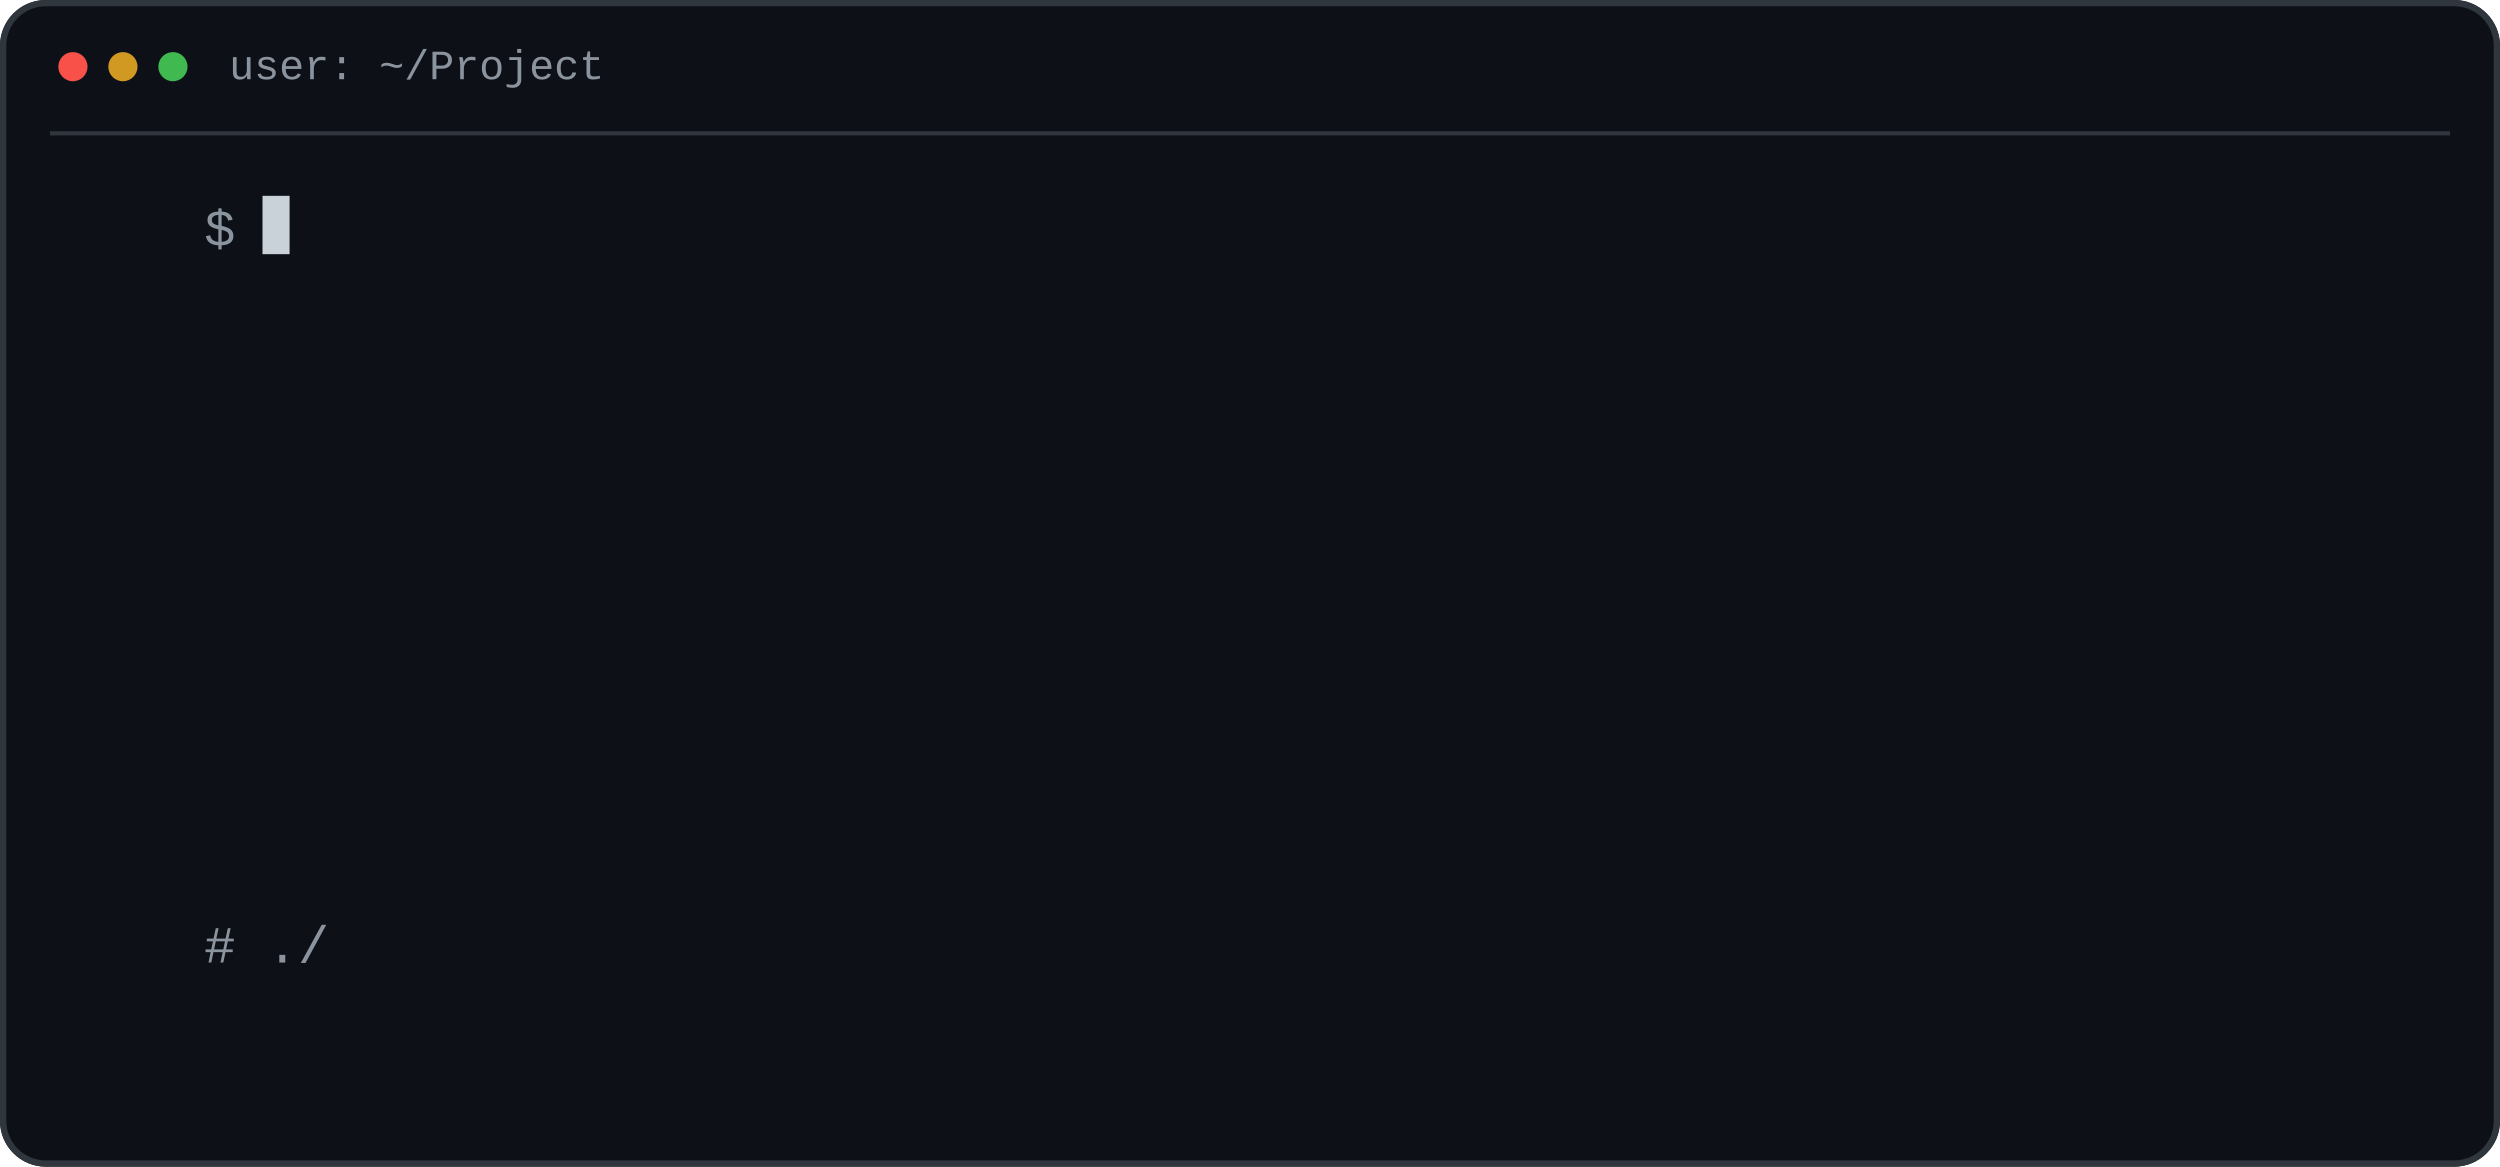
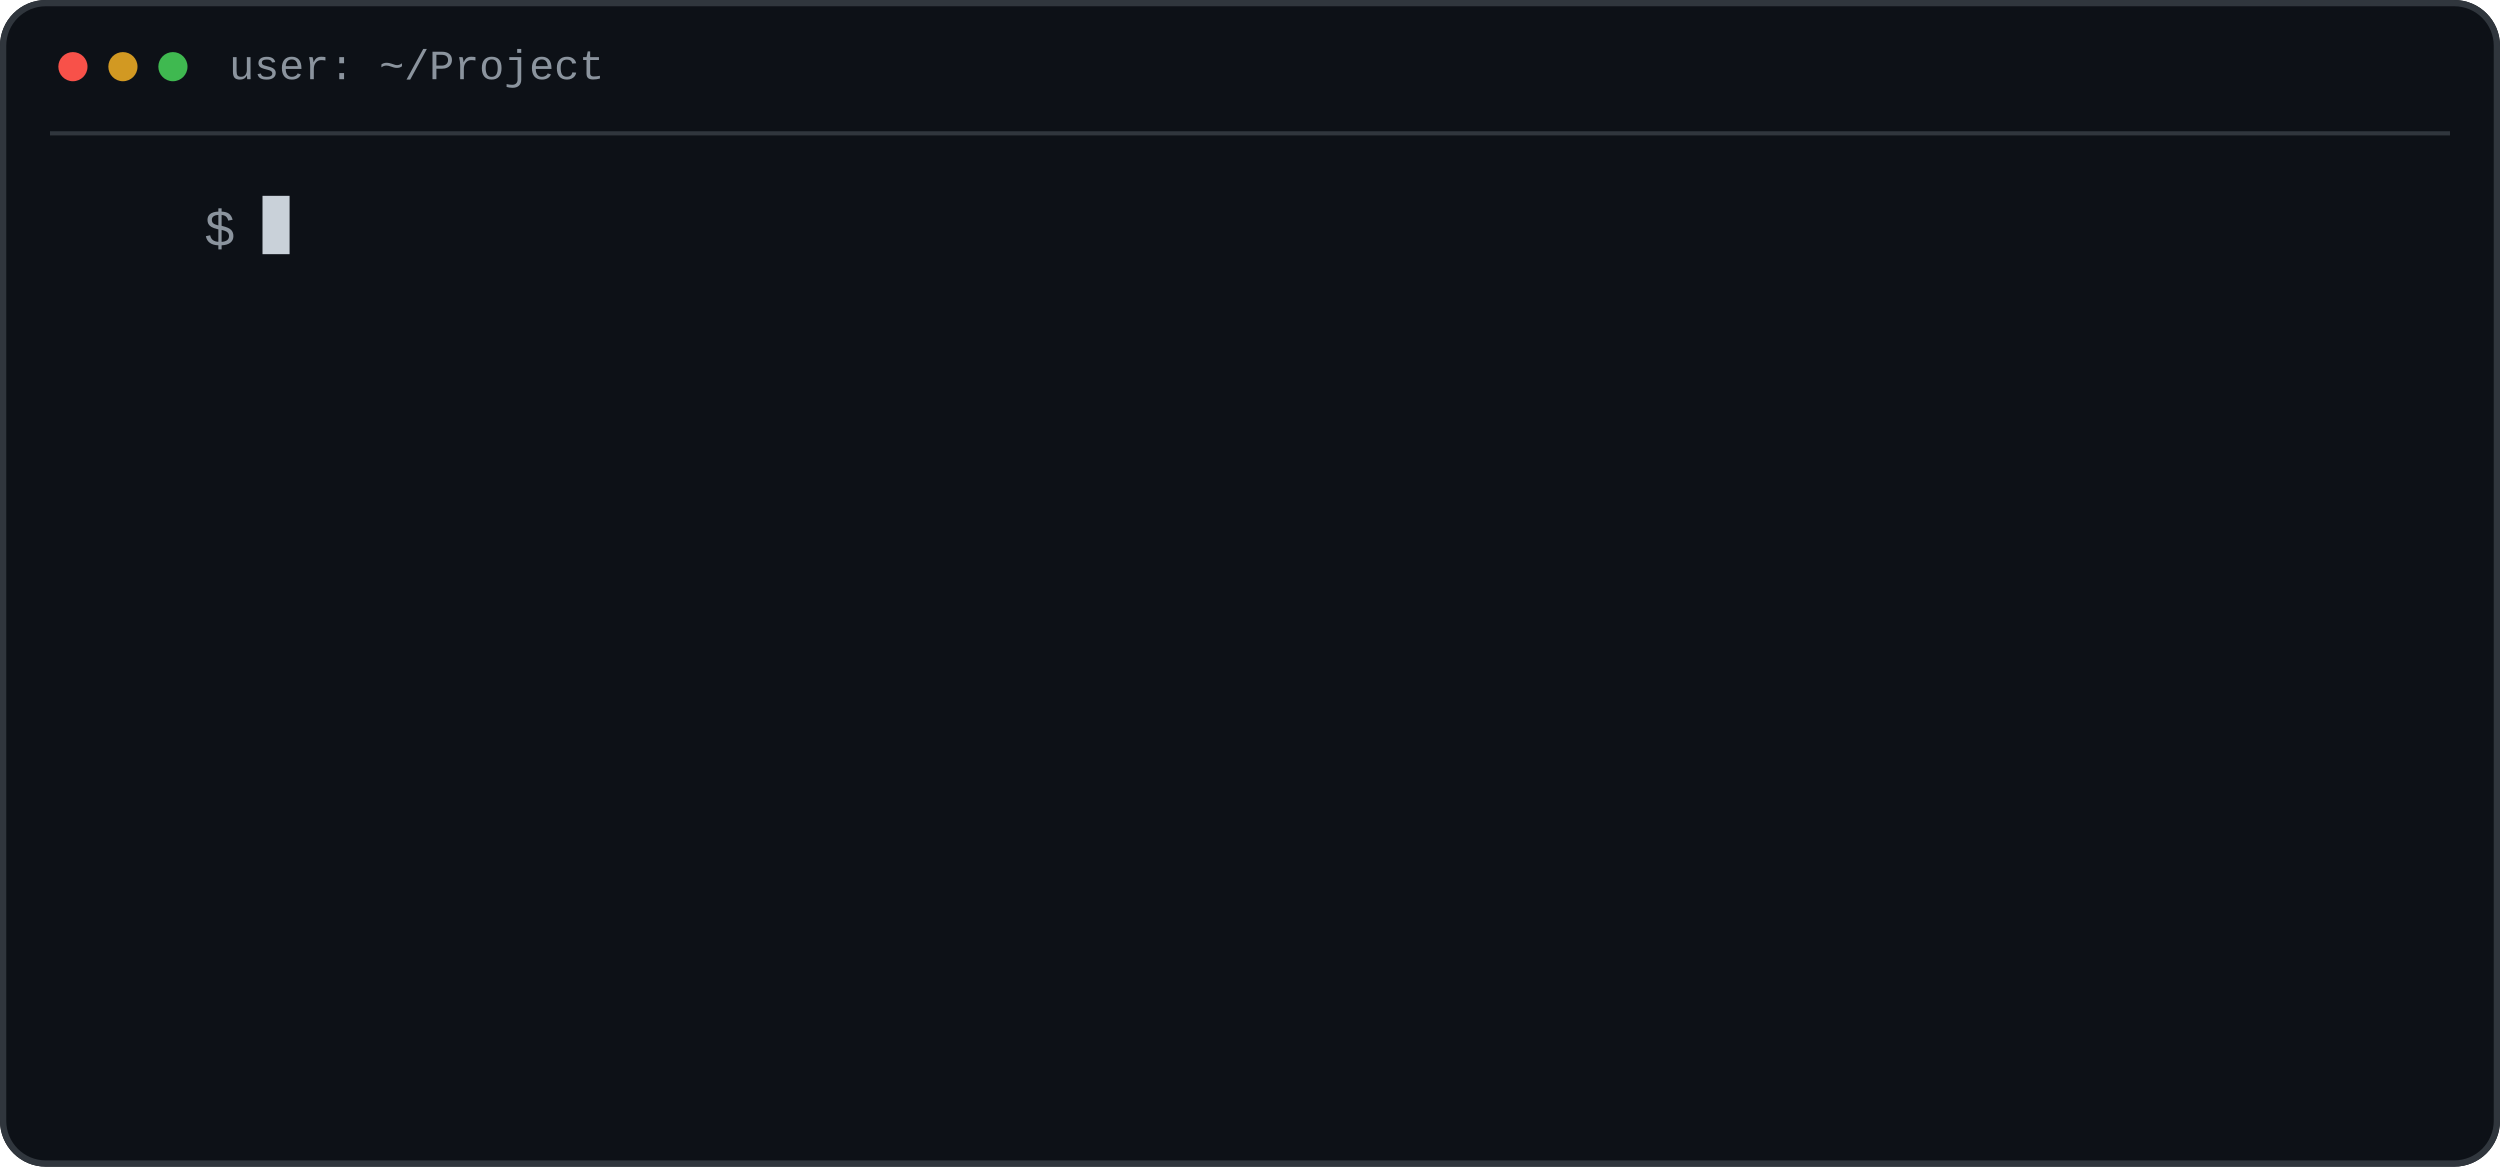
<svg xmlns="http://www.w3.org/2000/svg" width="1200" height="560" viewBox="0 0 1200 560" role="img" aria-labelledby="title desc">
  <defs>
-     <filter id="asciiDepth" x="-10%" y="-10%" width="130%" height="140%">
-       <feOffset dx="8" dy="7" in="SourceAlpha" result="off" />
-       <feFlood flood-color="#1f6feb" flood-opacity="0.38" result="blue" />
-       <feComposite in="blue" in2="off" operator="in" result="shadow" />
-       <feMerge>
-         <feMergeNode in="shadow" />
-         <feMergeNode in="SourceGraphic" />
-       </feMerge>
-     </filter>
    <clipPath id="commandClip">
      <rect x="124" y="91" width="0" height="36">
        <animate attributeName="width" values="0;18;36;54;72;90;108;126;144;162" dur="1.05s" begin="0.35s" calcMode="discrete" fill="freeze" />
      </rect>
    </clipPath>
-     <clipPath id="descClip">
-       <rect x="124" y="435" width="0" height="34">
-         <animate attributeName="width" values="0;32;64;96;128;160;192;224;256;288;320;352;384;416;448;480;512;544;576" dur="1.2s" begin="3.42s" calcMode="discrete" fill="freeze" />
+     <clipPath id="descriptionClip">
+       <rect x="154" y="433" width="0" height="36">
+         <animate attributeName="width" values="0;32;64;96;128;160;192;224;256;288;320;352;384;416;448;480;512;544" dur="1.1s" begin="3.48s" calcMode="discrete" fill="freeze" />
      </rect>
    </clipPath>
  </defs>
  <rect width="1200" height="560" rx="22" fill="#0d1117" />
  <rect x="1.5" y="1.5" width="1197" height="557" rx="20.5" fill="none" stroke="#30363d" stroke-width="3" />
  <path d="M24 64H1176" stroke="#30363d" stroke-width="2" />
  <circle cx="35" cy="32" r="7" fill="#f85149" />
  <circle cx="59" cy="32" r="7" fill="#d29922" />
  <circle cx="83" cy="32" r="7" fill="#3fb950" />
  <text x="110" y="38" fill="#8b949e" font-family="ui-monospace, SFMono-Regular, Menlo, Consolas, 'Liberation Mono', monospace" font-size="20">user: ~/Project</text>
  <g font-family="ui-monospace, SFMono-Regular, Menlo, Consolas, 'Liberation Mono', monospace" font-size="25">
    <text x="98" y="118" fill="#8b949e">$</text>
    <text x="124" y="118" fill="#c9d1d9" clip-path="url(#commandClip)">ekzd init</text>
    <rect x="126" y="94" width="13" height="28" fill="#c9d1d9">
      <animate attributeName="x" values="126;144;162;180;198;216;234;252;270;288" dur="1.05s" begin="0.35s" calcMode="discrete" fill="freeze" />
      <set attributeName="visibility" to="hidden" begin="1.55s" fill="freeze" />
    </rect>
  </g>
-   <g xml:space="preserve" font-family="ui-monospace, SFMono-Regular, Menlo, Consolas, 'Liberation Mono', monospace" font-size="32" font-weight="700" fill="#f0f6fc" filter="url(#asciiDepth)" transform="matrix(1 0 -0.10 1 36 0)">
-     <text x="170" y="190" visibility="hidden">
-       <set attributeName="visibility" to="visible" begin="1.72s" fill="freeze" /> _______     __  __        ______      _____</text>
-     <text x="170" y="228" visibility="hidden">
-       <set attributeName="visibility" to="visible" begin="1.98s" fill="freeze" />|  _____|   | | / /       |___  /     |  __ \</text>
-     <text x="170" y="266" visibility="hidden">
-       <set attributeName="visibility" to="visible" begin="2.24s" fill="freeze" />| |____     | |/ /           / /      | |  | |</text>
-     <text x="170" y="304" visibility="hidden">
-       <set attributeName="visibility" to="visible" begin="2.50s" fill="freeze" />|  ____|    |   &lt;           / /       | |  | |</text>
-     <text x="170" y="342" visibility="hidden">
-       <set attributeName="visibility" to="visible" begin="2.76s" fill="freeze" />| |_____    | |\ \         / /__      | |__| |</text>
-     <text x="170" y="380" visibility="hidden">
-       <set attributeName="visibility" to="visible" begin="3.02s" fill="freeze" />|_______|   |_| \_\       /_____|     |_____/</text>
-   </g>
-   <g font-family="ui-monospace, SFMono-Regular, Menlo, Consolas, 'Liberation Mono', monospace" font-size="25">
-     <text x="98" y="462" fill="#8b949e"># ./</text>
-     <text x="154" y="462" fill="#c9d1d9" clip-path="url(#descClip)">deterministic structural trust layer</text>
+   <g xml:space="preserve" font-family="ui-monospace, SFMono-Regular, Menlo, Consolas, 'Liberation Mono', monospace" font-size="31" font-weight="700" transform="skewX(-5)">
+     <g visibility="hidden">
+       <set attributeName="visibility" to="visible" begin="1.72s" fill="freeze" />
+       <text x="198" y="208" fill="#1f6feb" opacity=".38"> _______   _        ______    _____</text>
+       <text x="190" y="200" fill="#f0f6fc"> _______   _        ______    _____</text>
+     </g>
+     <g visibility="hidden">
+       <set attributeName="visibility" to="visible" begin="1.98s" fill="freeze" />
+       <text x="198" y="246" fill="#1f6feb" opacity=".38">|  ____|  | |      |___  /   |  __ \</text>
+       <text x="190" y="238" fill="#f0f6fc">|  ____|  | |      |___  /   |  __ \</text>
+     </g>
+     <g visibility="hidden">
+       <set attributeName="visibility" to="visible" begin="2.24s" fill="freeze" />
+       <text x="198" y="284" fill="#1f6feb" opacity=".38">| |__     | | __      / /    | |  | |</text>
+       <text x="190" y="276" fill="#f0f6fc">| |__     | | __      / /    | |  | |</text>
+     </g>
+     <g visibility="hidden">
+       <set attributeName="visibility" to="visible" begin="2.50s" fill="freeze" />
+       <text x="198" y="322" fill="#1f6feb" opacity=".38">|  __|    | |/ /     / /     | |  | |</text>
+       <text x="190" y="314" fill="#f0f6fc">|  __|    | |/ /     / /     | |  | |</text>
+     </g>
+     <g visibility="hidden">
+       <set attributeName="visibility" to="visible" begin="2.76s" fill="freeze" />
+       <text x="198" y="360" fill="#1f6feb" opacity=".38">| |____   |   &lt;     / /__    | |__| |</text>
+       <text x="190" y="352" fill="#f0f6fc">| |____   |   &lt;     / /__    | |__| |</text>
+     </g>
+     <g visibility="hidden">
+       <set attributeName="visibility" to="visible" begin="3.02s" fill="freeze" />
+       <text x="198" y="398" fill="#1f6feb" opacity=".38">|______|  |_|\_\   /_____|   |_____/</text>
+       <text x="190" y="390" fill="#f0f6fc">|______|  |_|\_\   /_____|   |_____/</text>
+     </g>
  </g>
  <g font-family="ui-monospace, SFMono-Regular, Menlo, Consolas, 'Liberation Mono', monospace" font-size="25" visibility="hidden">
-     <set attributeName="visibility" to="visible" begin="4.78s" fill="freeze" />
+     <set attributeName="visibility" to="visible" begin="3.36s" fill="freeze" />
+     <text x="98" y="462" fill="#8b949e"># ./</text>
+     <text x="154" y="462" fill="#c9d1d9" clip-path="url(#descriptionClip)"> deterministic structural trust layer</text>
+   </g>
+   <g font-family="ui-monospace, SFMono-Regular, Menlo, Consolas, 'Liberation Mono', monospace" font-size="25" visibility="hidden">
+     <set attributeName="visibility" to="visible" begin="4.68s" fill="freeze" />
    <text x="98" y="512" fill="#8b949e">$</text>
    <rect x="124" y="488" width="13" height="28" fill="#58a6ff">
-       <animate attributeName="opacity" values="1;0;1" dur="0.8s" begin="4.78s" repeatCount="indefinite" />
+       <animate attributeName="opacity" values="1;0;1" dur="0.8s" begin="4.68s" repeatCount="indefinite" />
    </rect>
  </g>
</svg>
